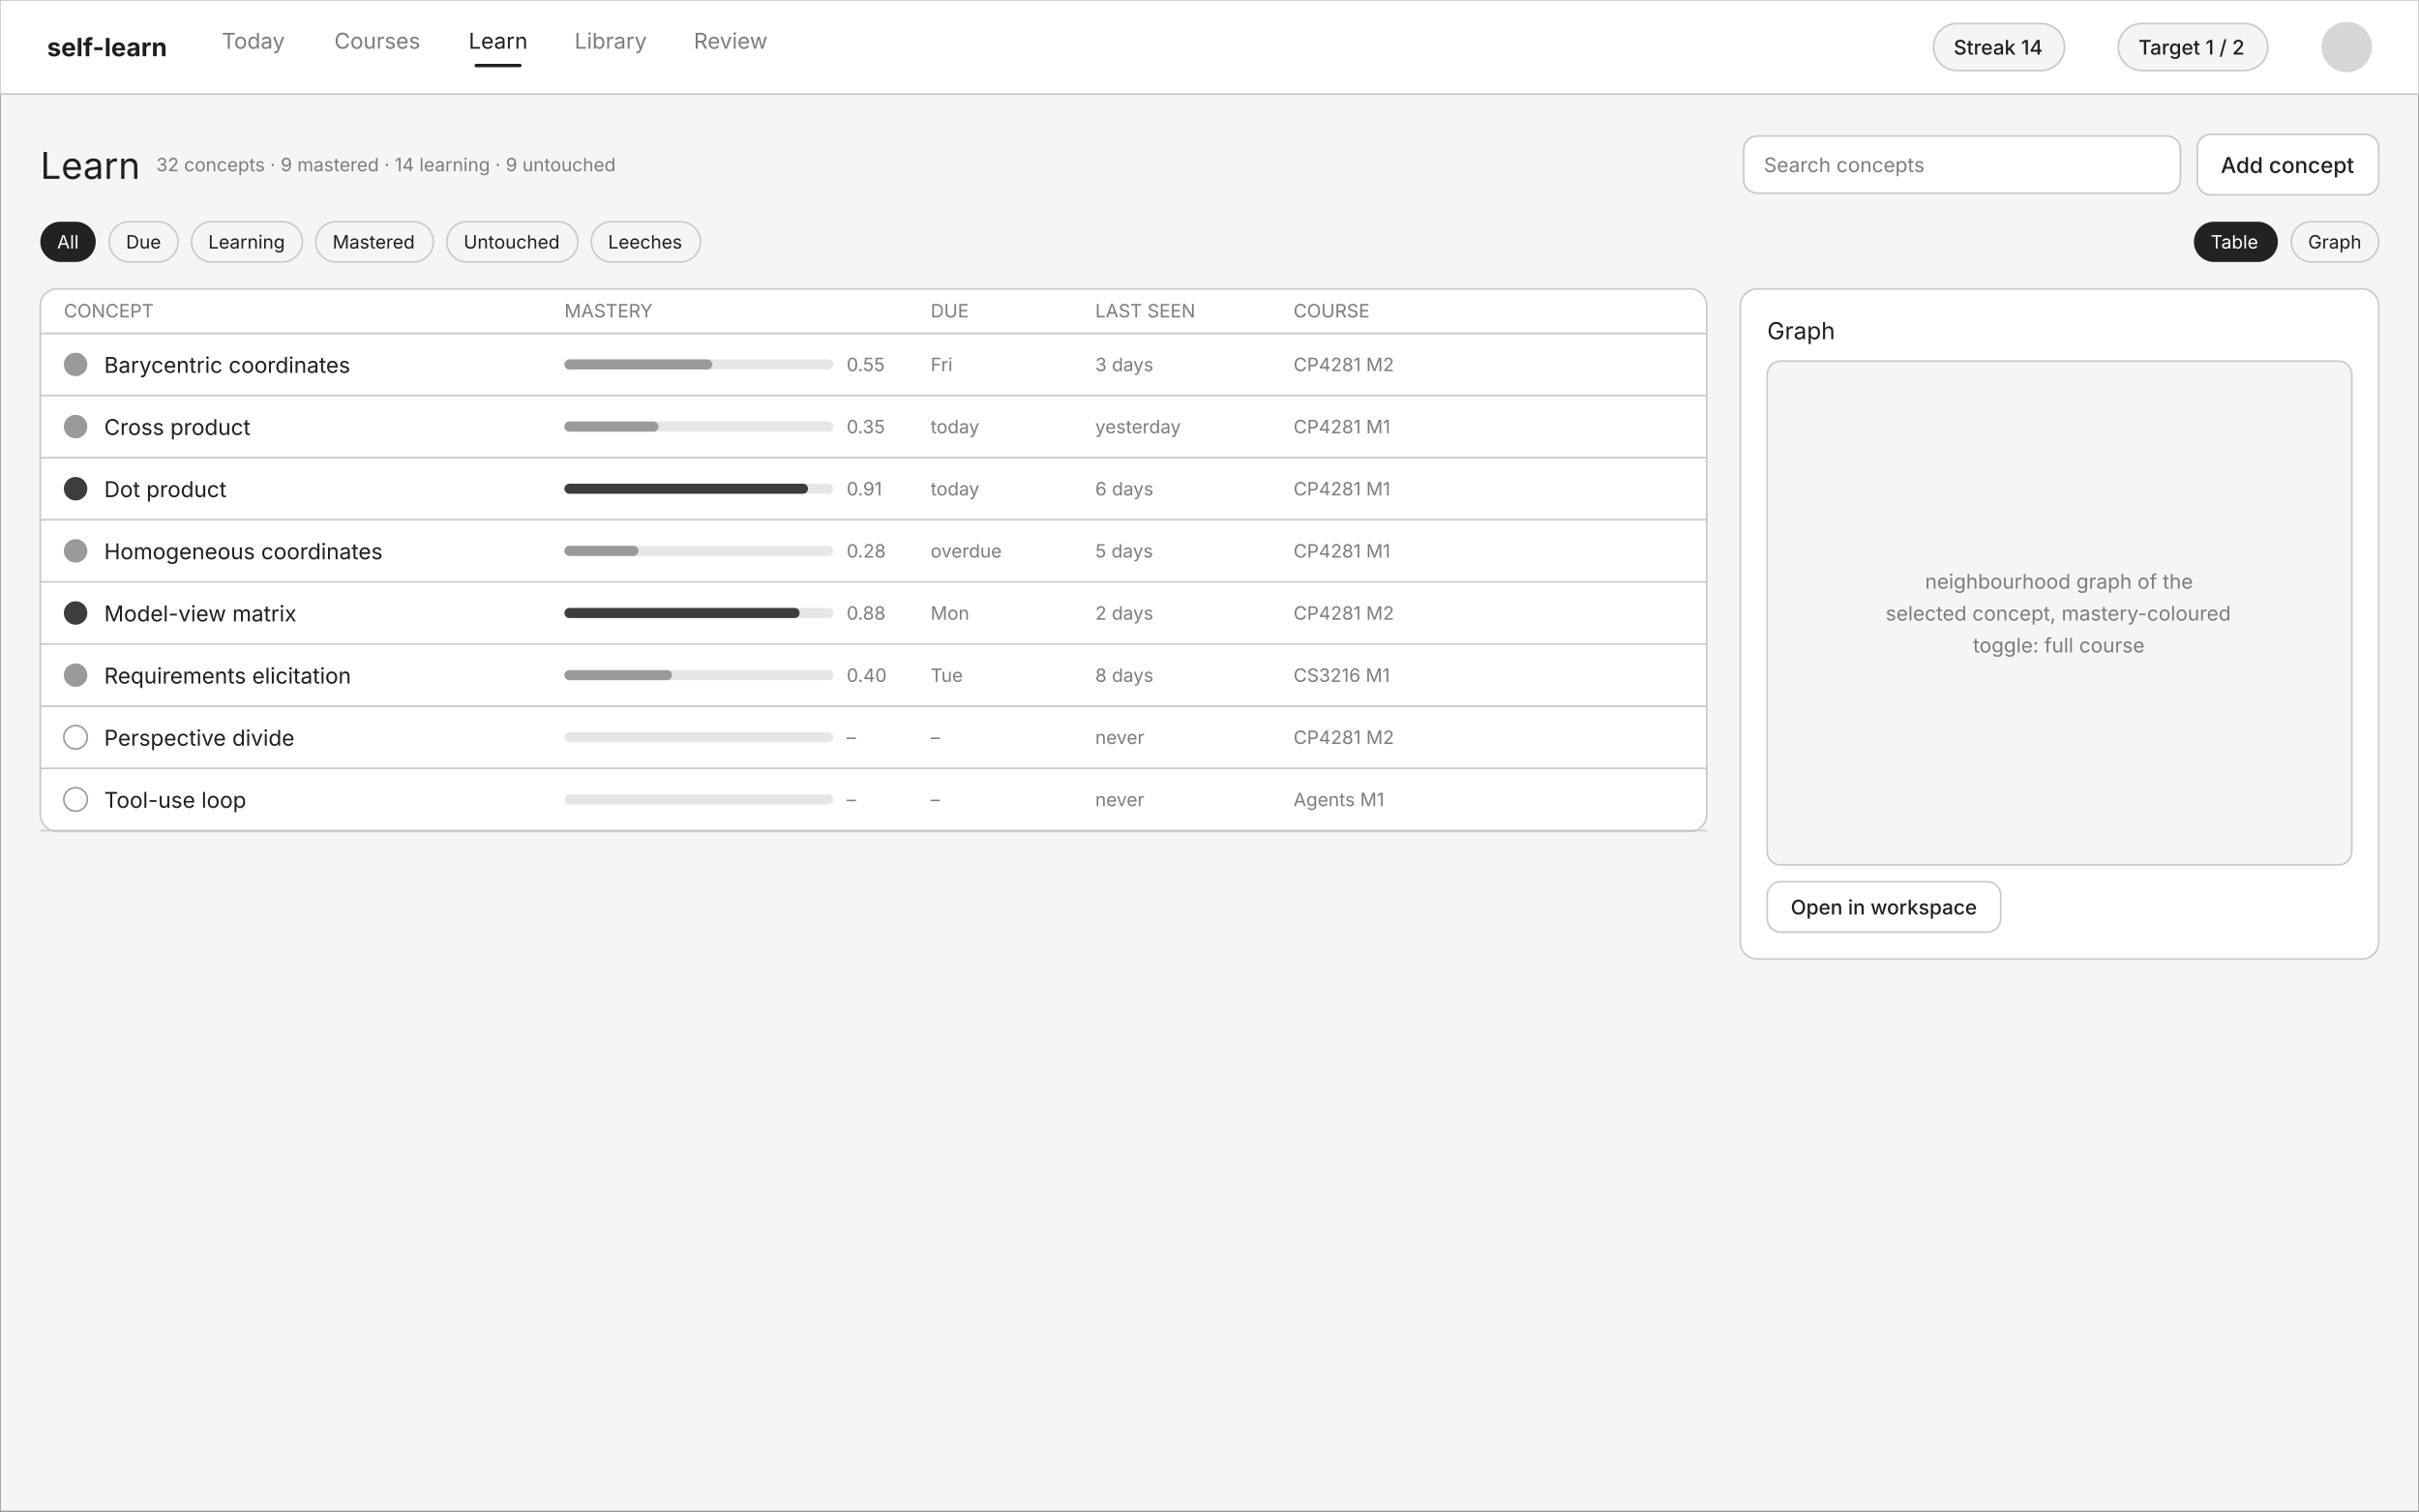
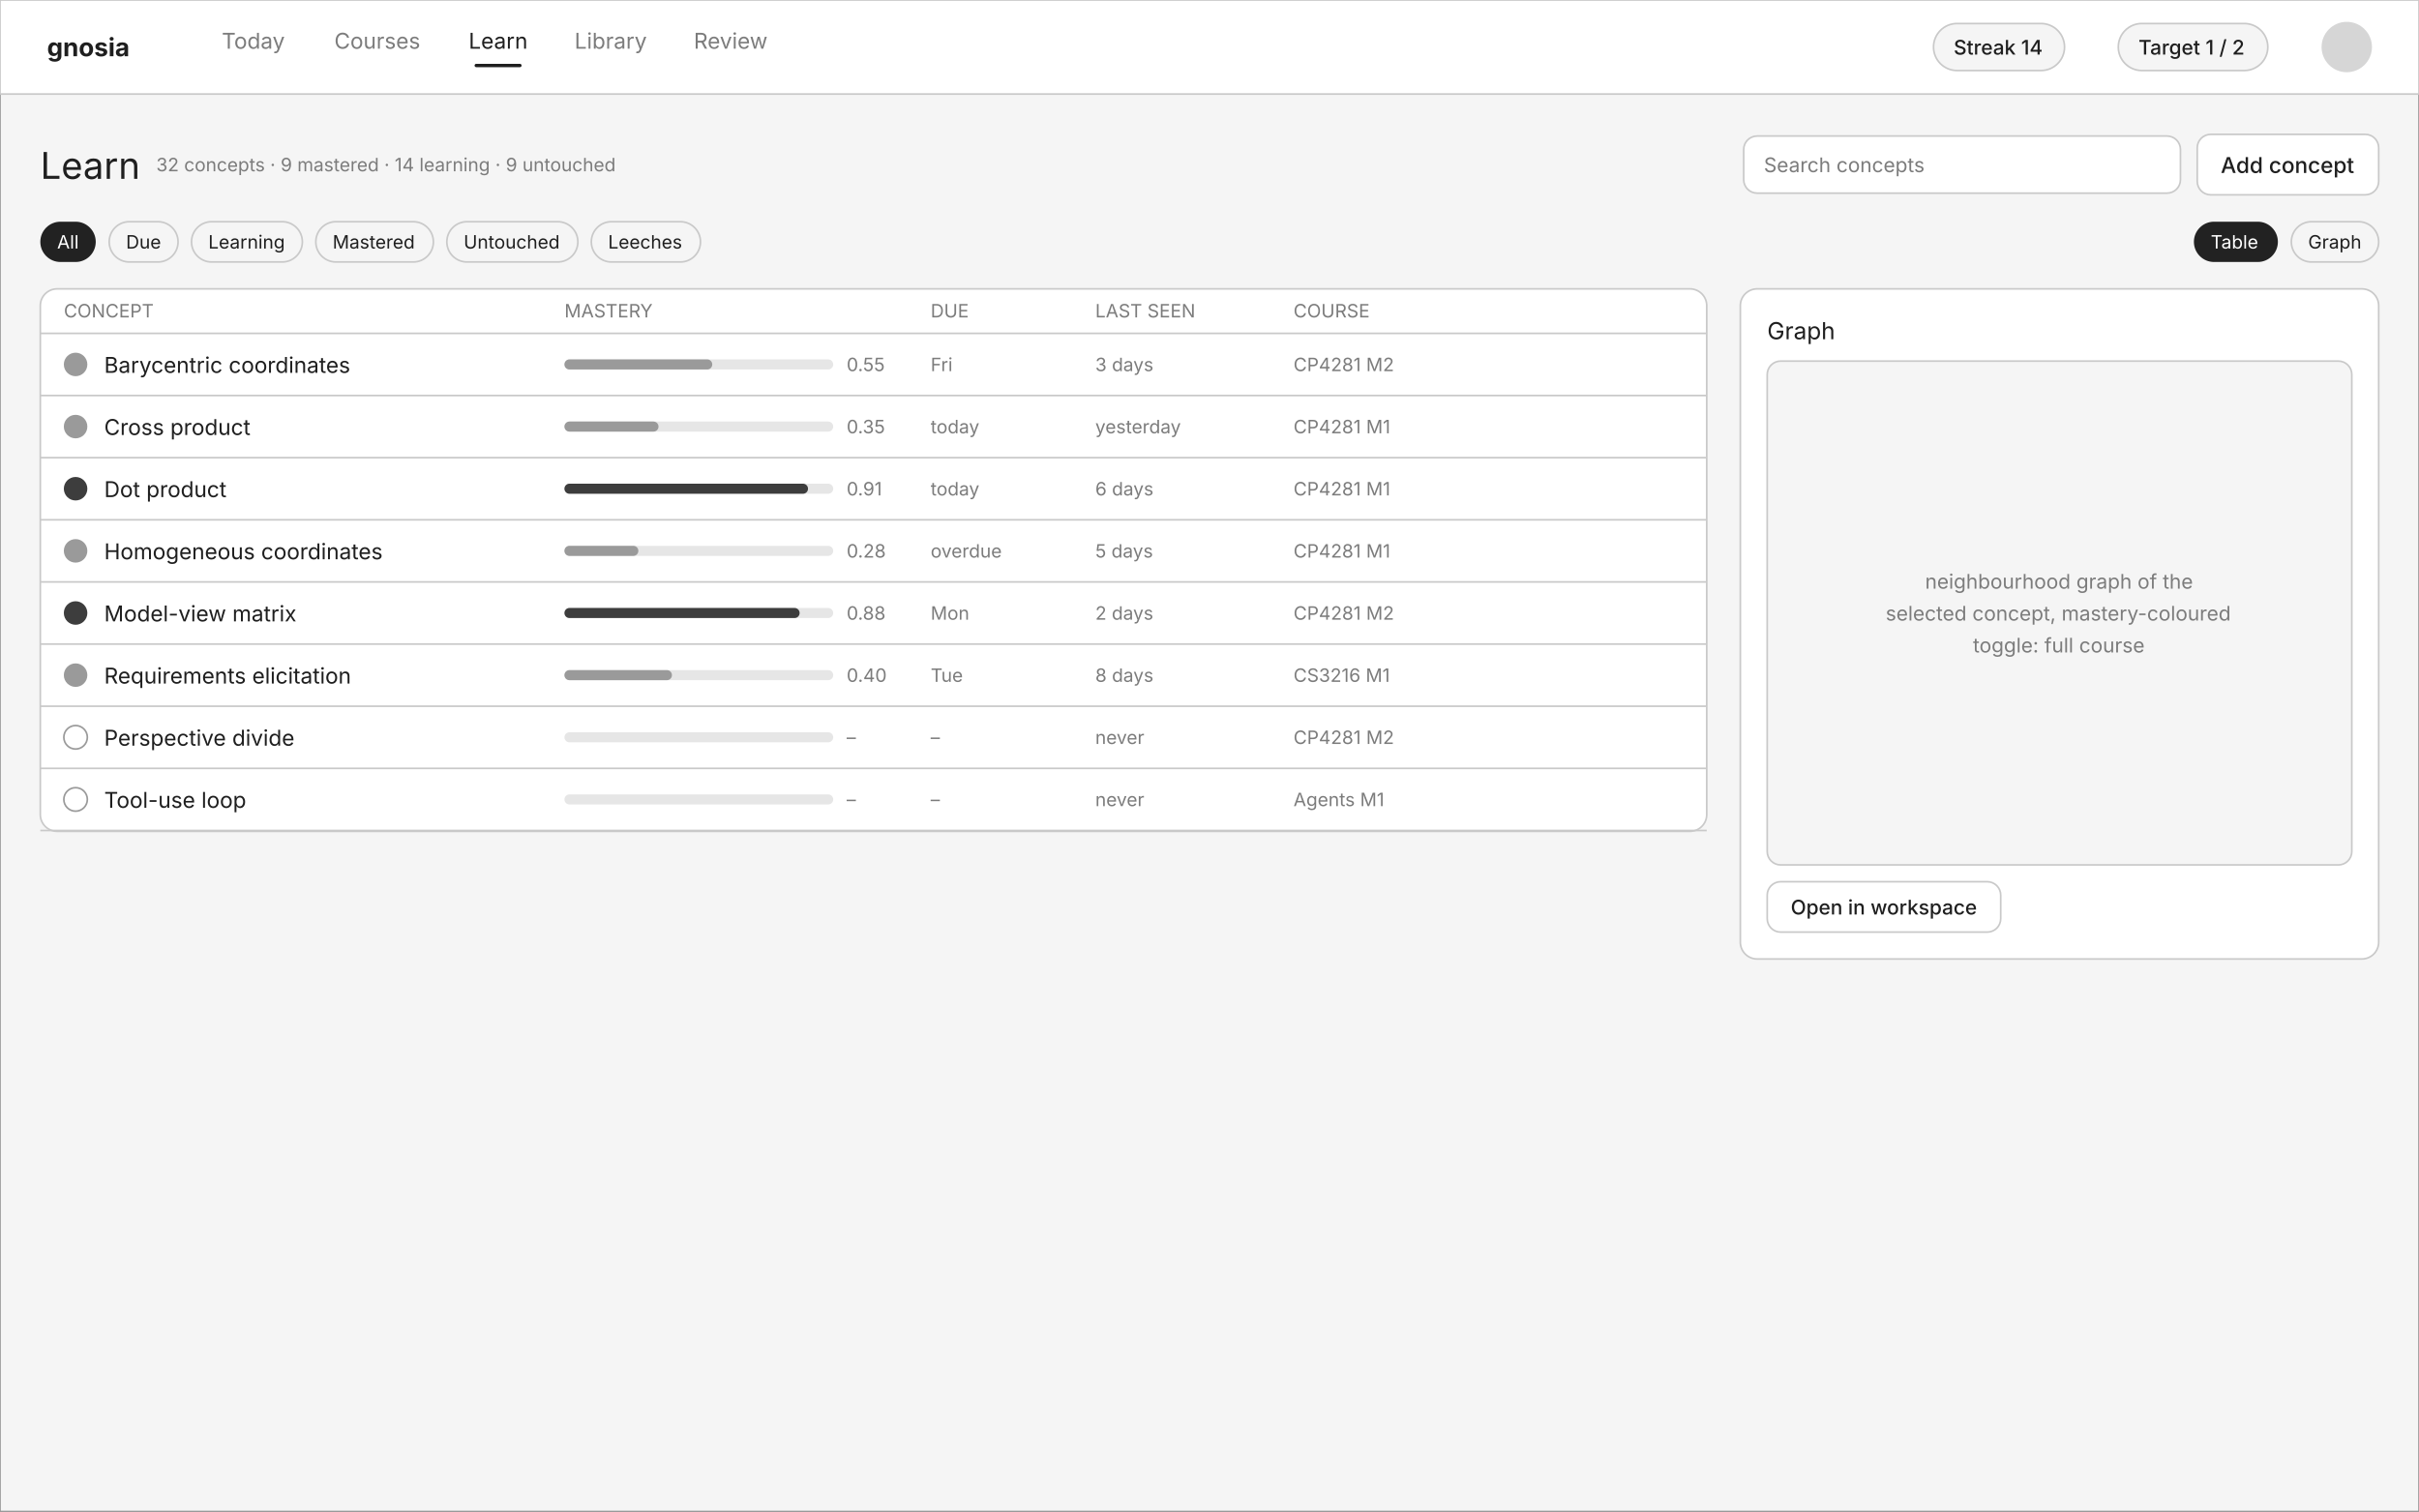
<svg xmlns="http://www.w3.org/2000/svg" width="1440" height="900" viewBox="0 0 1440 900">
  <defs>
    <clipPath id="clip0">
      <rect width="1440" height="900" />
    </clipPath>
  </defs>
  <g>
    <rect width="1440" height="900" fill="#F5F5F5" stroke="#9A9A9A" stroke-width="1" />
    <g clip-path="url(#clip0)">
      <g>
        <rect width="1440" height="56" fill="#FFFFFF" stroke="#C9C9C9" stroke-width="1" />
        <g transform="translate(28, 18.5)">
-           <text x="0" y="15" font-family="Inter" font-size="15" font-weight="700" fill="#1F1F1F">self-learn</text>
+           <text x="0" y="15" font-family="Inter" font-size="15" font-weight="700" fill="#1F1F1F">gnosia</text>
        </g>
        <g transform="translate(132, 16)">
          <g>
            <g>
              <text x="0" y="13" font-family="Inter" font-size="13" fill="#7C7C7C">Today</text>
            </g>
            <g transform="translate(5.5, 22)">
              <rect width="28" height="2" rx="1" ry="1" fill="#FFFFFF" />
            </g>
          </g>
          <g transform="translate(67, 0)">
            <g>
              <text x="0" y="13" font-family="Inter" font-size="13" fill="#7C7C7C">Courses</text>
            </g>
            <g transform="translate(12, 22)">
              <rect width="28" height="2" rx="1" ry="1" fill="#FFFFFF" />
            </g>
          </g>
          <g transform="translate(147, 0)">
            <g>
              <text x="0" y="13" font-family="Inter" font-size="13" fill="#1F1F1F">Learn</text>
            </g>
            <g transform="translate(3.5, 22)">
              <rect width="28" height="2" rx="1" ry="1" fill="#1F1F1F" />
            </g>
          </g>
          <g transform="translate(210, 0)">
            <g>
              <text x="0" y="13" font-family="Inter" font-size="13" fill="#7C7C7C">Library</text>
            </g>
            <g transform="translate(7.5, 22)">
              <rect width="28" height="2" rx="1" ry="1" fill="#FFFFFF" />
            </g>
          </g>
          <g transform="translate(281, 0)">
            <g>
              <text x="0" y="13" font-family="Inter" font-size="13" fill="#7C7C7C">Review</text>
            </g>
            <g transform="translate(8.5, 22)">
              <rect width="28" height="2" rx="1" ry="1" fill="#FFFFFF" />
            </g>
          </g>
        </g>
        <g transform="translate(490, 28)" />
        <g transform="translate(1151, 14)">
          <rect width="78" height="28" rx="14" ry="14" fill="#F5F5F5" stroke="#C9C9C9" stroke-width="1" />
          <g transform="translate(12, 6.5)">
            <text x="0" y="12" font-family="Inter" font-size="12" font-weight="500" fill="#1F1F1F">Streak 14</text>
          </g>
        </g>
        <g transform="translate(1261, 14)">
          <rect width="89" height="28" rx="14" ry="14" fill="#F5F5F5" stroke="#C9C9C9" stroke-width="1" />
          <g transform="translate(12, 6.5)">
            <text x="0" y="12" font-family="Inter" font-size="12" font-weight="500" fill="#1F1F1F">Target 1 / 2</text>
          </g>
        </g>
        <g transform="translate(1382, 13)">
          <ellipse cx="15" cy="15" rx="15" ry="15" fill="#D6D6D6" />
        </g>
      </g>
      <g transform="translate(0, 56)">
        <g transform="translate(24, 24)">
          <g transform="translate(0, 4.5)">
            <text x="0" y="22" font-family="Inter" font-size="22" fill="#1F1F1F">Learn</text>
          </g>
          <g transform="translate(69, 11)">
            <text x="0" y="11" font-family="Inter" font-size="11" fill="#7C7C7C">32 concepts · 9 mastered · 14 learning · 9 untouched</text>
          </g>
          <g transform="translate(353, 18)" />
          <g transform="translate(1014, 1)">
            <rect width="260" height="34" rx="8" ry="8" fill="#FFFFFF" stroke="#C9C9C9" stroke-width="1" />
            <g transform="translate(12, 9.5)">
              <text x="0" y="12" font-family="Inter" font-size="12" fill="#7C7C7C">Search concepts</text>
            </g>
          </g>
          <g transform="translate(1284, 0)">
            <rect width="108" height="36" rx="8" ry="8" fill="#FFFFFF" stroke="#C9C9C9" stroke-width="1" />
            <g transform="translate(14, 10)">
              <text x="0" y="13" font-family="Inter" font-size="13" font-weight="500" fill="#1F1F1F">Add concept</text>
            </g>
          </g>
        </g>
        <g transform="translate(24, 76)">
          <g>
            <rect width="33" height="24" rx="12" ry="12" fill="#222222" />
            <g transform="translate(10, 5)">
              <text x="0" y="11" font-family="Inter" font-size="11" fill="#FFFFFF">All</text>
            </g>
          </g>
          <g transform="translate(41, 0)">
            <rect width="41" height="24" rx="12" ry="12" fill="#F5F5F5" stroke="#C9C9C9" stroke-width="1" />
            <g transform="translate(10, 5)">
              <text x="0" y="11" font-family="Inter" font-size="11" fill="#1F1F1F">Due</text>
            </g>
          </g>
          <g transform="translate(90, 0)">
            <rect width="66" height="24" rx="12" ry="12" fill="#F5F5F5" stroke="#C9C9C9" stroke-width="1" />
            <g transform="translate(10, 5)">
              <text x="0" y="11" font-family="Inter" font-size="11" fill="#1F1F1F">Learning</text>
            </g>
          </g>
          <g transform="translate(164, 0)">
            <rect width="70" height="24" rx="12" ry="12" fill="#F5F5F5" stroke="#C9C9C9" stroke-width="1" />
            <g transform="translate(10, 5)">
              <text x="0" y="11" font-family="Inter" font-size="11" fill="#1F1F1F">Mastered</text>
            </g>
          </g>
          <g transform="translate(242, 0)">
            <rect width="78" height="24" rx="12" ry="12" fill="#F5F5F5" stroke="#C9C9C9" stroke-width="1" />
            <g transform="translate(10, 5)">
              <text x="0" y="11" font-family="Inter" font-size="11" fill="#1F1F1F">Untouched</text>
            </g>
          </g>
          <g transform="translate(328, 0)">
            <rect width="65" height="24" rx="12" ry="12" fill="#F5F5F5" stroke="#C9C9C9" stroke-width="1" />
            <g transform="translate(10, 5)">
              <text x="0" y="11" font-family="Inter" font-size="11" fill="#1F1F1F">Leeches</text>
            </g>
          </g>
          <g transform="translate(401, 12)" />
          <g transform="translate(1282, 0)">
            <rect width="50" height="24" rx="12" ry="12" fill="#222222" />
            <g transform="translate(10, 5)">
              <text x="0" y="11" font-family="Inter" font-size="11" fill="#FFFFFF">Table</text>
            </g>
          </g>
          <g transform="translate(1340, 0)">
            <rect width="52" height="24" rx="12" ry="12" fill="#F5F5F5" stroke="#C9C9C9" stroke-width="1" />
            <g transform="translate(10, 5)">
              <text x="0" y="11" font-family="Inter" font-size="11" fill="#1F1F1F">Graph</text>
            </g>
          </g>
        </g>
        <g transform="translate(24, 116)">
          <g>
            <rect width="992" height="323" rx="10" ry="10" fill="#FFFFFF" stroke="#C9C9C9" stroke-width="1" />
            <g>
              <g transform="translate(14, 6)">
                <g>
                  <text x="0" y="11" font-family="Inter" font-size="11" fill="#7C7C7C">CONCEPT</text>
                </g>
              </g>
              <g transform="translate(312, 6)">
                <g>
                  <text x="0" y="11" font-family="Inter" font-size="11" fill="#7C7C7C">MASTERY</text>
                </g>
              </g>
              <g transform="translate(530, 6)">
                <g>
                  <text x="0" y="11" font-family="Inter" font-size="11" fill="#7C7C7C">DUE</text>
                </g>
              </g>
              <g transform="translate(628, 6)">
                <g>
                  <text x="0" y="11" font-family="Inter" font-size="11" fill="#7C7C7C">LAST SEEN</text>
                </g>
              </g>
              <g transform="translate(746, 6)">
                <g>
                  <text x="0" y="11" font-family="Inter" font-size="11" fill="#7C7C7C">COURSE</text>
                </g>
              </g>
            </g>
            <g transform="translate(0, 26)">
              <rect width="992" height="1" fill="#C9C9C9" />
            </g>
            <g transform="translate(0, 27)">
              <g>
                <g transform="translate(14, 10)">
                  <g>
                    <g transform="translate(0, 1)">
                      <ellipse cx="7" cy="7" rx="7" ry="7" fill="#9A9A9A" />
                    </g>
                    <g transform="translate(24, 0)">
                      <text x="0" y="13" font-family="Inter" font-size="13" fill="#1F1F1F">Barycentric coordinates</text>
                    </g>
                  </g>
                </g>
                <g transform="translate(312, 11)">
                  <g>
                    <g transform="translate(0, 4)">
                      <rect width="160" height="6" rx="3" ry="3" fill="#E6E6E6" />
                      <rect width="88" height="6" rx="3" ry="3" fill="#9A9A9A" />
                    </g>
                    <g transform="translate(168, 0)">
                      <text x="0" y="11" font-family="Inter" font-size="11" fill="#7C7C7C">0.55</text>
                    </g>
                  </g>
                </g>
                <g transform="translate(530, 11)">
                  <g>
                    <text x="0" y="11" font-family="Inter" font-size="11" fill="#7C7C7C">Fri</text>
                  </g>
                </g>
                <g transform="translate(628, 11)">
                  <g>
                    <text x="0" y="11" font-family="Inter" font-size="11" fill="#7C7C7C">3 days</text>
                  </g>
                </g>
                <g transform="translate(746, 11)">
                  <g>
                    <text x="0" y="11" font-family="Inter" font-size="11" fill="#7C7C7C">CP4281 M2</text>
                  </g>
                </g>
              </g>
              <g transform="translate(0, 36)">
                <rect width="992" height="1" fill="#C9C9C9" />
              </g>
            </g>
            <g transform="translate(0, 64)">
              <g>
                <g transform="translate(14, 10)">
                  <g>
                    <g transform="translate(0, 1)">
                      <ellipse cx="7" cy="7" rx="7" ry="7" fill="#9A9A9A" />
                    </g>
                    <g transform="translate(24, 0)">
                      <text x="0" y="13" font-family="Inter" font-size="13" fill="#1F1F1F">Cross product</text>
                    </g>
                  </g>
                </g>
                <g transform="translate(312, 11)">
                  <g>
                    <g transform="translate(0, 4)">
                      <rect width="160" height="6" rx="3" ry="3" fill="#E6E6E6" />
                      <rect width="56" height="6" rx="3" ry="3" fill="#9A9A9A" />
                    </g>
                    <g transform="translate(168, 0)">
                      <text x="0" y="11" font-family="Inter" font-size="11" fill="#7C7C7C">0.35</text>
                    </g>
                  </g>
                </g>
                <g transform="translate(530, 11)">
                  <g>
                    <text x="0" y="11" font-family="Inter" font-size="11" fill="#7C7C7C">today</text>
                  </g>
                </g>
                <g transform="translate(628, 11)">
                  <g>
                    <text x="0" y="11" font-family="Inter" font-size="11" fill="#7C7C7C">yesterday</text>
                  </g>
                </g>
                <g transform="translate(746, 11)">
                  <g>
                    <text x="0" y="11" font-family="Inter" font-size="11" fill="#7C7C7C">CP4281 M1</text>
                  </g>
                </g>
              </g>
              <g transform="translate(0, 36)">
                <rect width="992" height="1" fill="#C9C9C9" />
              </g>
            </g>
            <g transform="translate(0, 101)">
              <g>
                <g transform="translate(14, 10)">
                  <g>
                    <g transform="translate(0, 1)">
                      <ellipse cx="7" cy="7" rx="7" ry="7" fill="#3D3D3D" />
                    </g>
                    <g transform="translate(24, 0)">
                      <text x="0" y="13" font-family="Inter" font-size="13" fill="#1F1F1F">Dot product</text>
                    </g>
                  </g>
                </g>
                <g transform="translate(312, 11)">
                  <g>
                    <g transform="translate(0, 4)">
                      <rect width="160" height="6" rx="3" ry="3" fill="#E6E6E6" />
                      <rect width="145" height="6" rx="3" ry="3" fill="#3D3D3D" />
                    </g>
                    <g transform="translate(168, 0)">
                      <text x="0" y="11" font-family="Inter" font-size="11" fill="#7C7C7C">0.91</text>
                    </g>
                  </g>
                </g>
                <g transform="translate(530, 11)">
                  <g>
                    <text x="0" y="11" font-family="Inter" font-size="11" fill="#7C7C7C">today</text>
                  </g>
                </g>
                <g transform="translate(628, 11)">
                  <g>
                    <text x="0" y="11" font-family="Inter" font-size="11" fill="#7C7C7C">6 days</text>
                  </g>
                </g>
                <g transform="translate(746, 11)">
                  <g>
                    <text x="0" y="11" font-family="Inter" font-size="11" fill="#7C7C7C">CP4281 M1</text>
                  </g>
                </g>
              </g>
              <g transform="translate(0, 36)">
                <rect width="992" height="1" fill="#C9C9C9" />
              </g>
            </g>
            <g transform="translate(0, 138)">
              <g>
                <g transform="translate(14, 10)">
                  <g>
                    <g transform="translate(0, 1)">
                      <ellipse cx="7" cy="7" rx="7" ry="7" fill="#9A9A9A" />
                    </g>
                    <g transform="translate(24, 0)">
                      <text x="0" y="13" font-family="Inter" font-size="13" fill="#1F1F1F">Homogeneous coordinates</text>
                    </g>
                  </g>
                </g>
                <g transform="translate(312, 11)">
                  <g>
                    <g transform="translate(0, 4)">
                      <rect width="160" height="6" rx="3" ry="3" fill="#E6E6E6" />
                      <rect width="44" height="6" rx="3" ry="3" fill="#9A9A9A" />
                    </g>
                    <g transform="translate(168, 0)">
                      <text x="0" y="11" font-family="Inter" font-size="11" fill="#7C7C7C">0.28</text>
                    </g>
                  </g>
                </g>
                <g transform="translate(530, 11)">
                  <g>
                    <text x="0" y="11" font-family="Inter" font-size="11" fill="#7C7C7C">overdue</text>
                  </g>
                </g>
                <g transform="translate(628, 11)">
                  <g>
                    <text x="0" y="11" font-family="Inter" font-size="11" fill="#7C7C7C">5 days</text>
                  </g>
                </g>
                <g transform="translate(746, 11)">
                  <g>
                    <text x="0" y="11" font-family="Inter" font-size="11" fill="#7C7C7C">CP4281 M1</text>
                  </g>
                </g>
              </g>
              <g transform="translate(0, 36)">
                <rect width="992" height="1" fill="#C9C9C9" />
              </g>
            </g>
            <g transform="translate(0, 175)">
              <g>
                <g transform="translate(14, 10)">
                  <g>
                    <g transform="translate(0, 1)">
                      <ellipse cx="7" cy="7" rx="7" ry="7" fill="#3D3D3D" />
                    </g>
                    <g transform="translate(24, 0)">
                      <text x="0" y="13" font-family="Inter" font-size="13" fill="#1F1F1F">Model-view matrix</text>
                    </g>
                  </g>
                </g>
                <g transform="translate(312, 11)">
                  <g>
                    <g transform="translate(0, 4)">
                      <rect width="160" height="6" rx="3" ry="3" fill="#E6E6E6" />
                      <rect width="140" height="6" rx="3" ry="3" fill="#3D3D3D" />
                    </g>
                    <g transform="translate(168, 0)">
                      <text x="0" y="11" font-family="Inter" font-size="11" fill="#7C7C7C">0.88</text>
                    </g>
                  </g>
                </g>
                <g transform="translate(530, 11)">
                  <g>
                    <text x="0" y="11" font-family="Inter" font-size="11" fill="#7C7C7C">Mon</text>
                  </g>
                </g>
                <g transform="translate(628, 11)">
                  <g>
                    <text x="0" y="11" font-family="Inter" font-size="11" fill="#7C7C7C">2 days</text>
                  </g>
                </g>
                <g transform="translate(746, 11)">
                  <g>
                    <text x="0" y="11" font-family="Inter" font-size="11" fill="#7C7C7C">CP4281 M2</text>
                  </g>
                </g>
              </g>
              <g transform="translate(0, 36)">
                <rect width="992" height="1" fill="#C9C9C9" />
              </g>
            </g>
            <g transform="translate(0, 212)">
              <g>
                <g transform="translate(14, 10)">
                  <g>
                    <g transform="translate(0, 1)">
                      <ellipse cx="7" cy="7" rx="7" ry="7" fill="#9A9A9A" />
                    </g>
                    <g transform="translate(24, 0)">
                      <text x="0" y="13" font-family="Inter" font-size="13" fill="#1F1F1F">Requirements elicitation</text>
                    </g>
                  </g>
                </g>
                <g transform="translate(312, 11)">
                  <g>
                    <g transform="translate(0, 4)">
                      <rect width="160" height="6" rx="3" ry="3" fill="#E6E6E6" />
                      <rect width="64" height="6" rx="3" ry="3" fill="#9A9A9A" />
                    </g>
                    <g transform="translate(168, 0)">
                      <text x="0" y="11" font-family="Inter" font-size="11" fill="#7C7C7C">0.40</text>
                    </g>
                  </g>
                </g>
                <g transform="translate(530, 11)">
                  <g>
                    <text x="0" y="11" font-family="Inter" font-size="11" fill="#7C7C7C">Tue</text>
                  </g>
                </g>
                <g transform="translate(628, 11)">
                  <g>
                    <text x="0" y="11" font-family="Inter" font-size="11" fill="#7C7C7C">8 days</text>
                  </g>
                </g>
                <g transform="translate(746, 11)">
                  <g>
                    <text x="0" y="11" font-family="Inter" font-size="11" fill="#7C7C7C">CS3216 M1</text>
                  </g>
                </g>
              </g>
              <g transform="translate(0, 36)">
                <rect width="992" height="1" fill="#C9C9C9" />
              </g>
            </g>
            <g transform="translate(0, 249)">
              <g>
                <g transform="translate(14, 10)">
                  <g>
                    <g transform="translate(0, 1)">
                      <ellipse cx="7" cy="7" rx="7" ry="7" fill="#FFFFFF" stroke="#9A9A9A" stroke-width="1" />
                    </g>
                    <g transform="translate(24, 0)">
                      <text x="0" y="13" font-family="Inter" font-size="13" fill="#1F1F1F">Perspective divide</text>
                    </g>
                  </g>
                </g>
                <g transform="translate(312, 11)">
                  <g>
                    <g transform="translate(0, 4)">
                      <rect width="160" height="6" rx="3" ry="3" fill="#E6E6E6" />
                      <rect width="0" height="6" rx="3" ry="3" fill="#9A9A9A" />
                    </g>
                    <g transform="translate(168, 0)">
                      <text x="0" y="11" font-family="Inter" font-size="11" fill="#7C7C7C">–</text>
                    </g>
                  </g>
                </g>
                <g transform="translate(530, 11)">
                  <g>
                    <text x="0" y="11" font-family="Inter" font-size="11" fill="#7C7C7C">–</text>
                  </g>
                </g>
                <g transform="translate(628, 11)">
                  <g>
                    <text x="0" y="11" font-family="Inter" font-size="11" fill="#7C7C7C">never</text>
                  </g>
                </g>
                <g transform="translate(746, 11)">
                  <g>
                    <text x="0" y="11" font-family="Inter" font-size="11" fill="#7C7C7C">CP4281 M2</text>
                  </g>
                </g>
              </g>
              <g transform="translate(0, 36)">
                <rect width="992" height="1" fill="#C9C9C9" />
              </g>
            </g>
            <g transform="translate(0, 286)">
              <g>
                <g transform="translate(14, 10)">
                  <g>
                    <g transform="translate(0, 1)">
                      <ellipse cx="7" cy="7" rx="7" ry="7" fill="#FFFFFF" stroke="#9A9A9A" stroke-width="1" />
                    </g>
                    <g transform="translate(24, 0)">
                      <text x="0" y="13" font-family="Inter" font-size="13" fill="#1F1F1F">Tool-use loop</text>
                    </g>
                  </g>
                </g>
                <g transform="translate(312, 11)">
                  <g>
                    <g transform="translate(0, 4)">
                      <rect width="160" height="6" rx="3" ry="3" fill="#E6E6E6" />
                      <rect width="0" height="6" rx="3" ry="3" fill="#9A9A9A" />
                    </g>
                    <g transform="translate(168, 0)">
                      <text x="0" y="11" font-family="Inter" font-size="11" fill="#7C7C7C">–</text>
                    </g>
                  </g>
                </g>
                <g transform="translate(530, 11)">
                  <g>
                    <text x="0" y="11" font-family="Inter" font-size="11" fill="#7C7C7C">–</text>
                  </g>
                </g>
                <g transform="translate(628, 11)">
                  <g>
                    <text x="0" y="11" font-family="Inter" font-size="11" fill="#7C7C7C">never</text>
                  </g>
                </g>
                <g transform="translate(746, 11)">
                  <g>
                    <text x="0" y="11" font-family="Inter" font-size="11" fill="#7C7C7C">Agents M1</text>
                  </g>
                </g>
              </g>
              <g transform="translate(0, 36)">
                <rect width="992" height="1" fill="#C9C9C9" />
              </g>
            </g>
          </g>
          <g transform="translate(1012, 0)">
            <rect width="380" height="399" rx="10" ry="10" fill="#FFFFFF" stroke="#C9C9C9" stroke-width="1" />
            <g transform="translate(16, 16)">
              <g>
                <text x="0" y="14" font-family="Inter" font-size="14" fill="#1F1F1F">Graph</text>
              </g>
              <g transform="translate(41, 8.5)" />
            </g>
            <g transform="translate(16, 43)">
              <rect width="348" height="300" rx="8" ry="8" fill="#F5F5F5" stroke="#C9C9C9" stroke-width="1" />
              <g transform="translate(94, 123.5)">
                <text x="0" y="12" font-family="Inter" font-size="12" fill="#7C7C7C">neighbourhood graph of the</text>
              </g>
              <g transform="translate(70.5, 142.5)">
                <text x="0" y="12" font-family="Inter" font-size="12" fill="#7C7C7C">selected concept, mastery-coloured</text>
              </g>
              <g transform="translate(122.5, 161.5)">
                <text x="0" y="12" font-family="Inter" font-size="12" fill="#7C7C7C">toggle: full course</text>
              </g>
            </g>
            <g transform="translate(16, 353)">
              <rect width="139" height="30" rx="8" ry="8" fill="#FFFFFF" stroke="#C9C9C9" stroke-width="1" />
              <g transform="translate(14, 7.5)">
                <text x="0" y="12" font-family="Inter" font-size="12" font-weight="500" fill="#1F1F1F">Open in workspace</text>
              </g>
            </g>
          </g>
        </g>
      </g>
    </g>
  </g>
</svg>
